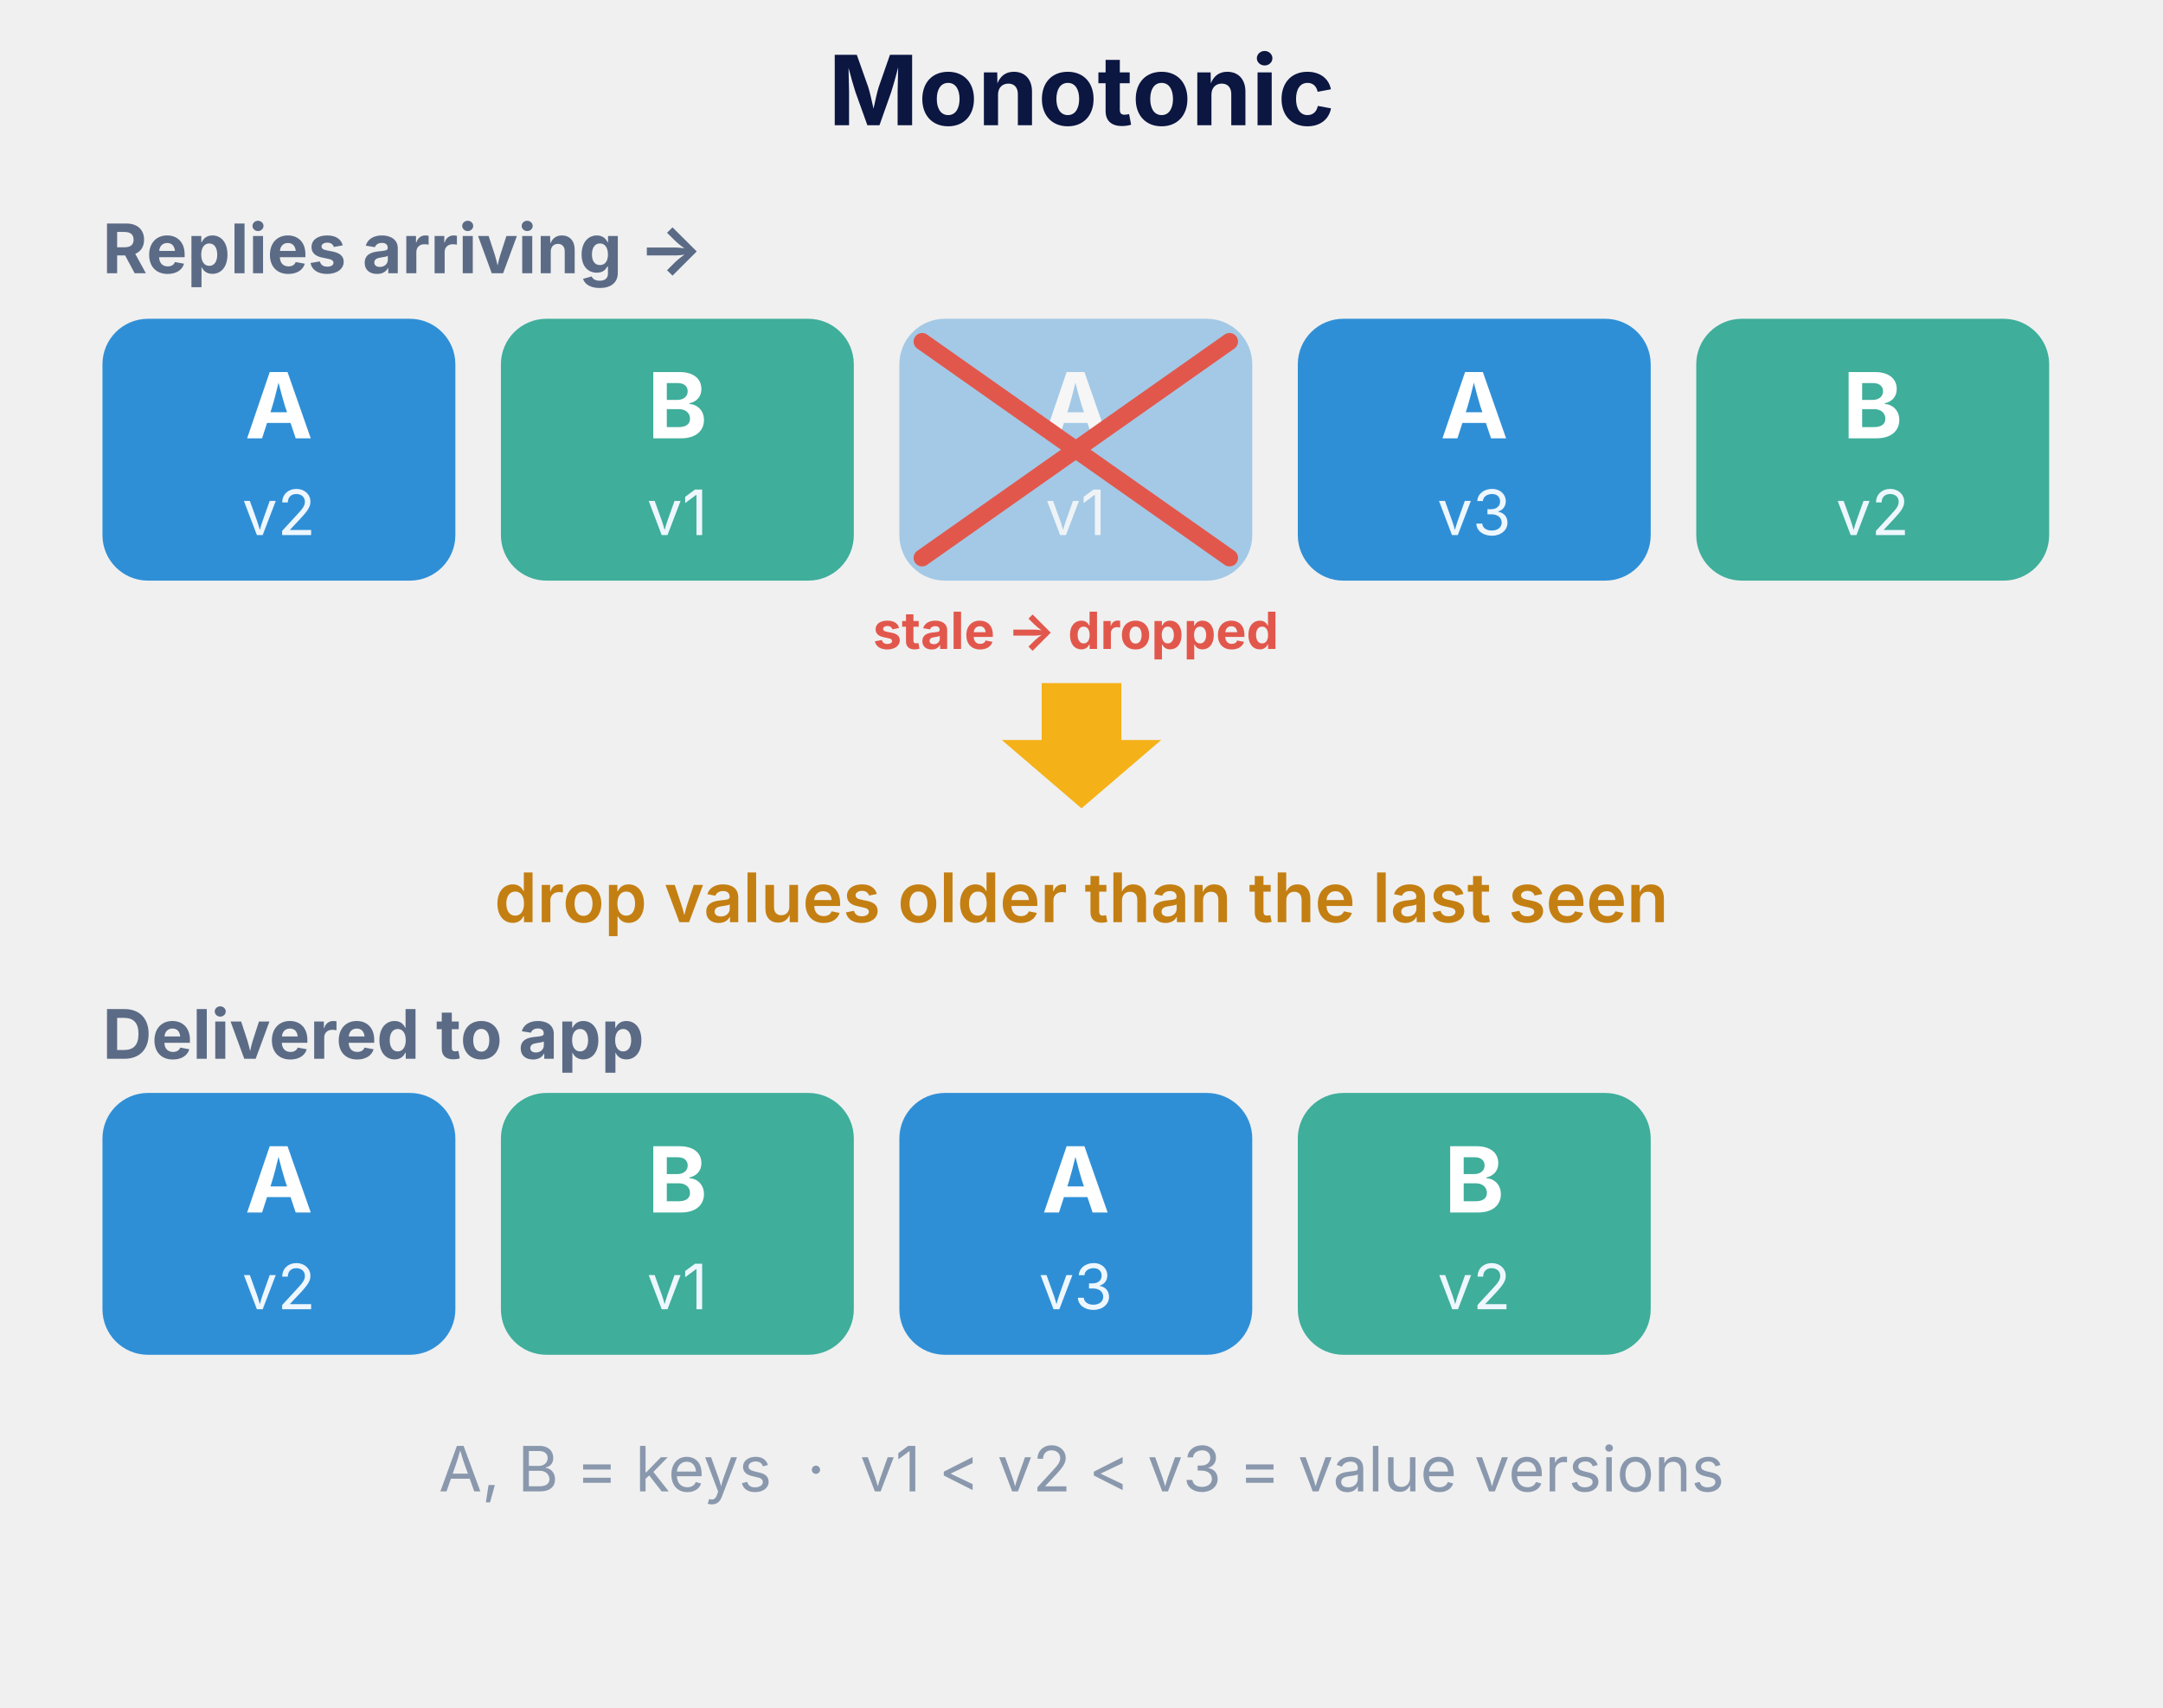
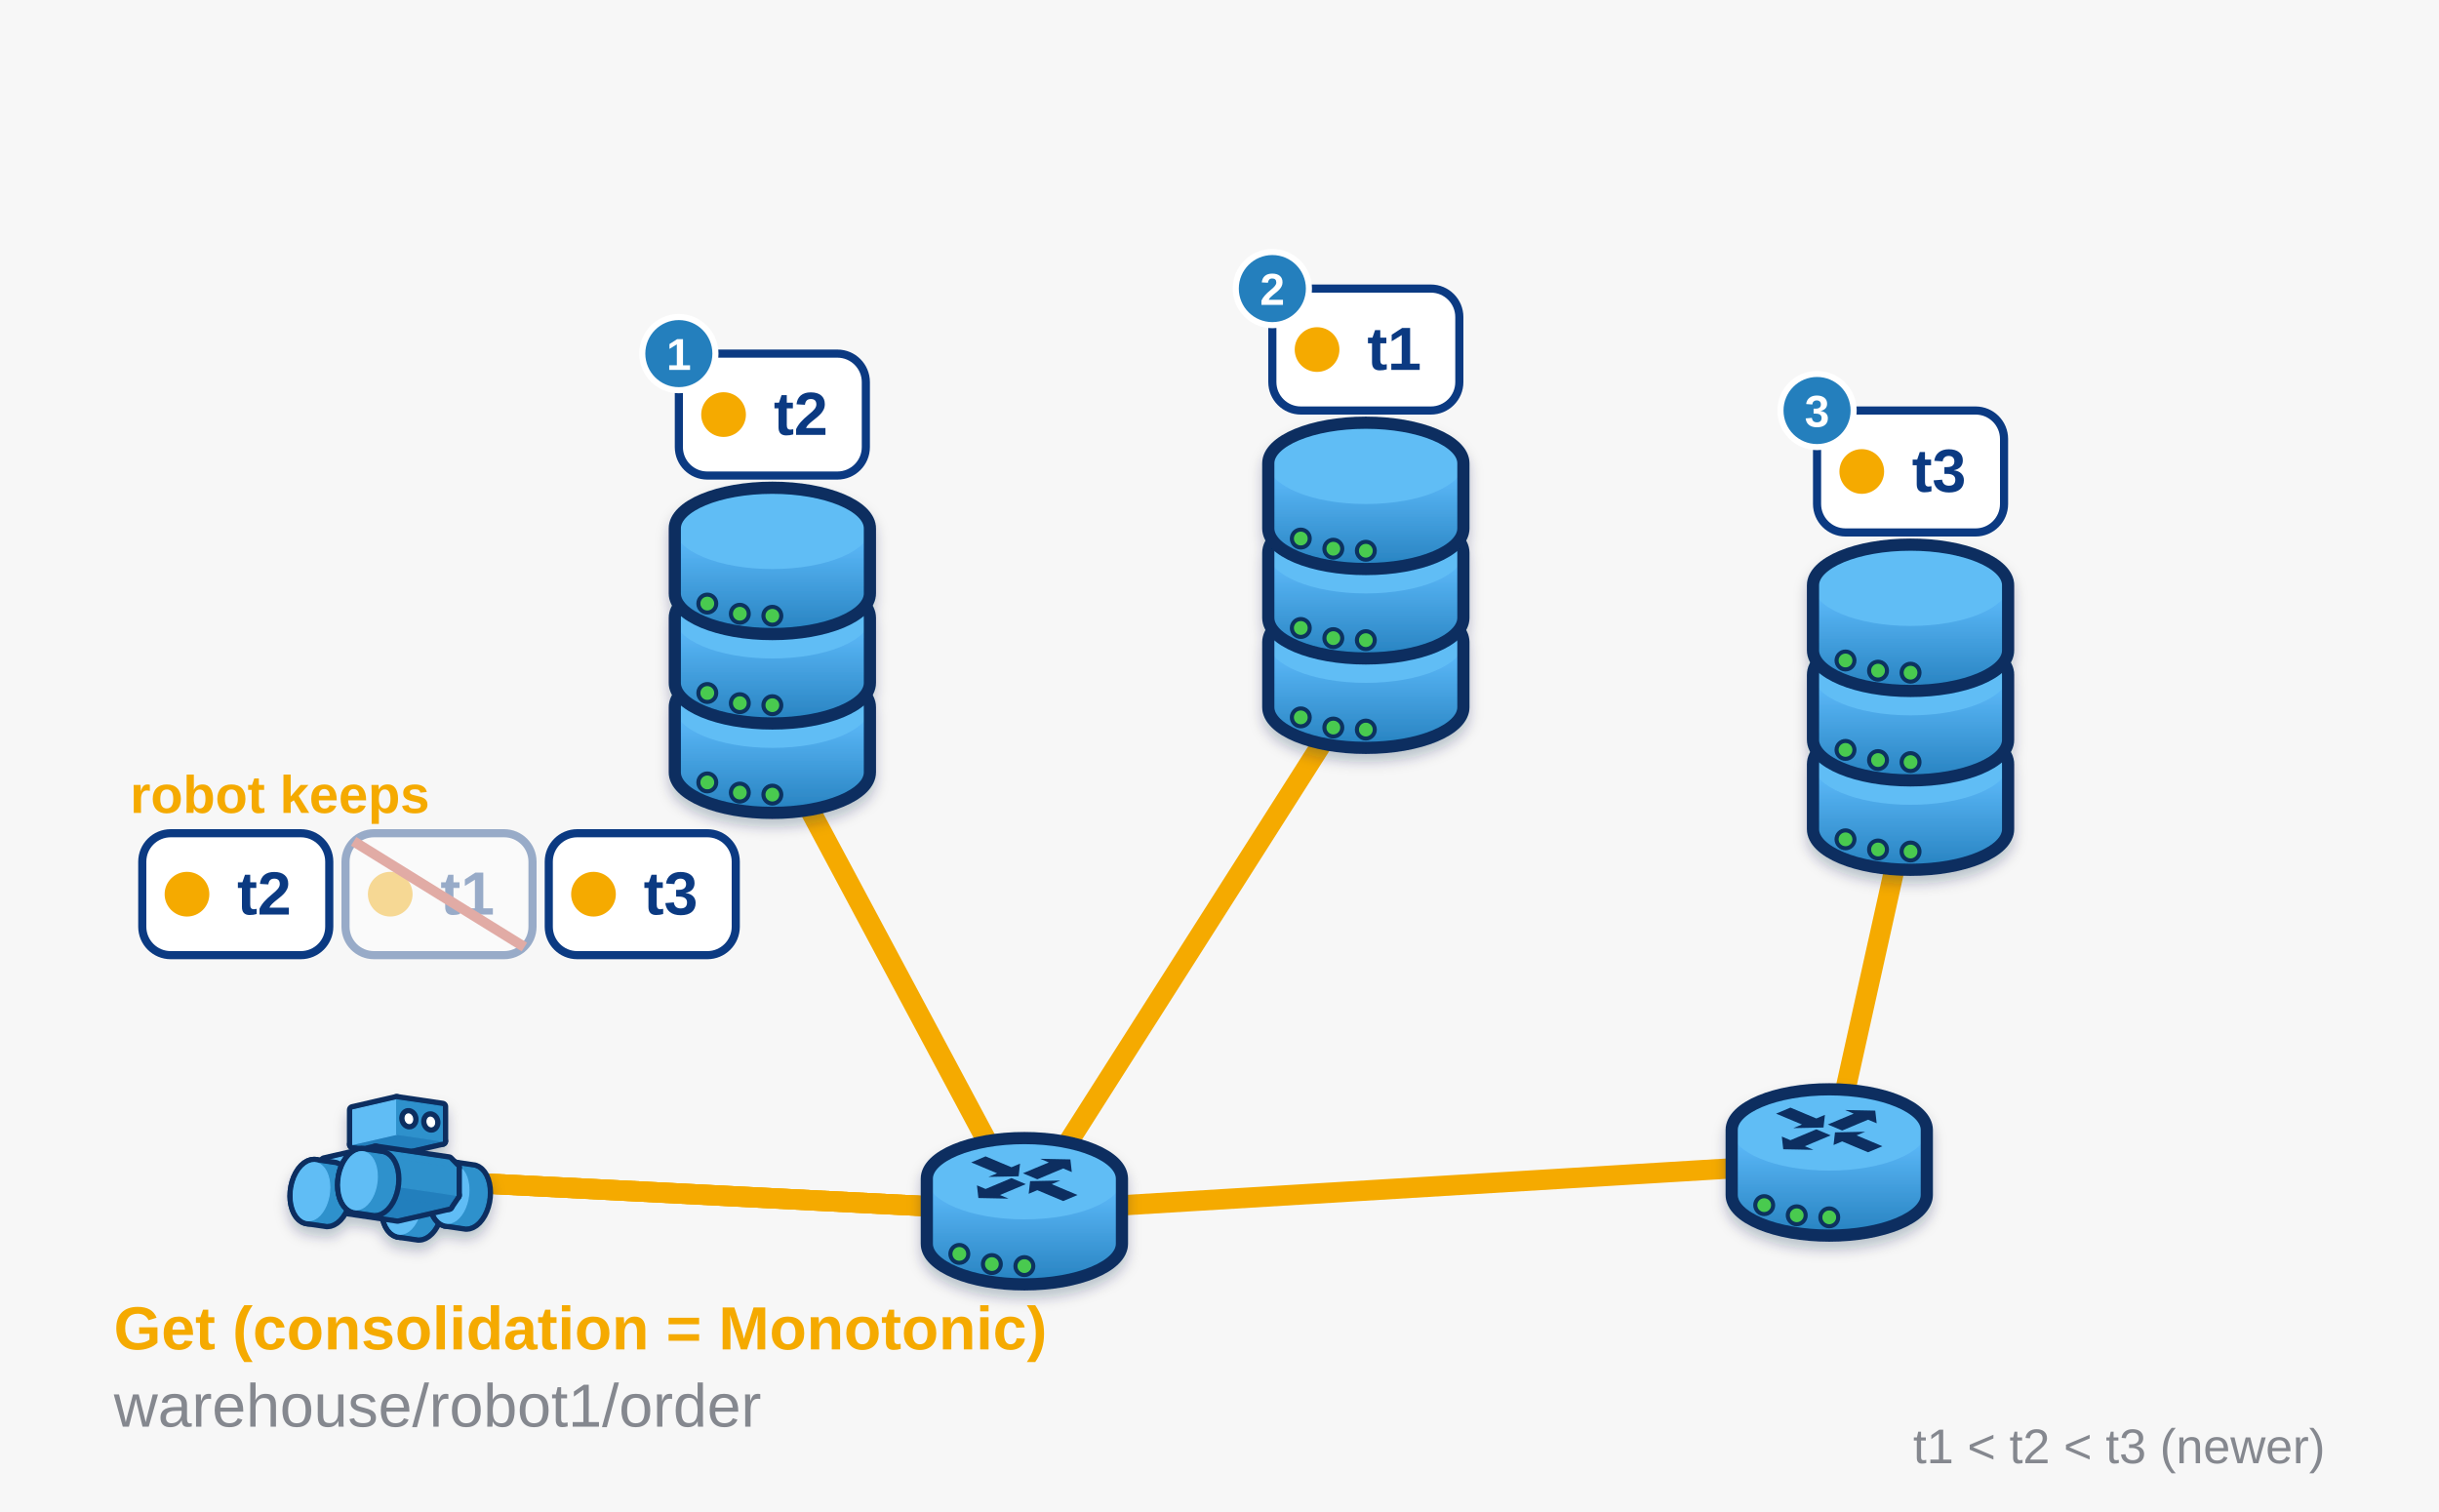
- <svg xmlns="http://www.w3.org/2000/svg" viewBox="0 0 380 300" role="img" aria-labelledby="cm-t cm-d">
+ <svg xmlns="http://www.w3.org/2000/svg" viewBox="0 0 600 372" role="img" aria-labelledby="title desc">
+   <defs>
+     <linearGradient id="node-fill" x1="0" x2="0" y1="0" y2="1">
+       <stop offset="0" stop-color="#62bfff" />
+       <stop offset="1" stop-color="#247fbd" />
+     </linearGradient>
+     <linearGradient id="storage-fill" x1="0" x2="0" y1="0" y2="1">
+       <stop offset="0" stop-color="#62bfff" />
+       <stop offset="1" stop-color="#247fbd" />
+     </linearGradient>
+     <linearGradient id="robot-fill" x1="0" x2="0" y1="0" y2="1">
+       <stop offset="0" stop-color="#5bbcff" />
+       <stop offset="1" stop-color="#1f78c9" />
+     </linearGradient>
+     <filter id="softShadow" x="-25%" y="-25%" width="150%" height="150%">
+       <feDropShadow dx="0" dy="2" stdDeviation="1.5" flood-color="#0b2547" flood-opacity=".25" />
+     </filter>
+     <g id="computer">
+       <path d="M-24,-8 v16 c0,6 11,11 24,11s24,-5 24,-11V-8" fill="url(#node-fill)" />
+       <ellipse cx="0" cy="-8" rx="24" ry="10" fill="#61bdf5" />
+       <path d="M -24,-8 A 24 10 0 0 1 24,-8 V 8 A 24 10 0 0 1 -24,8 Z" fill="none" stroke="#072f61" stroke-width="3" stroke-linejoin="round" />
+       <circle cx="-16" cy="10.5" r="2.2" fill="#49ca50" stroke="#07315f" stroke-width="1" />
+       <circle cx="-8" cy="13" r="2.2" fill="#49ca50" stroke="#07315f" stroke-width="1" />
+       <circle cx="0" cy="13.5" r="2.2" fill="#49ca50" stroke="#07315f" stroke-width="1" />
+     </g>
+     <g id="node">
+       <use href="#computer" />
+       <g transform="translate(0, -8) scale(1, 0.42)">
+         <polygon points="-16,-2.5 -7,-2.5 -7,-5.5 -2,0 -7,5.5 -7,2.5 -16,2.5" transform="rotate(45)" fill="#072f61" />
+         <polygon points="-16,-2.5 -7,-2.5 -7,-5.5 -2,0 -7,5.5 -7,2.5 -16,2.5" transform="rotate(225)" fill="#072f61" />
+         <polygon points="2,-2.5 11,-2.5 11,-5.5 16,0 11,5.5 11,2.5 2,2.5" transform="rotate(-45)" fill="#072f61" />
+         <polygon points="2,-2.5 11,-2.5 11,-5.5 16,0 11,5.5 11,2.5 2,2.5" transform="rotate(135)" fill="#072f61" />
+       </g>
+     </g>
+     <g id="robot" transform="translate(0, 1) scale(0.18) translate(-400, -300)">
+       <g id="wheel_bl">
+         <g stroke="#072f61" stroke-width="16" stroke-linejoin="round" fill="none">
+           <polygon points="392.63,336.34 392.94,330.12 393.85,323.91 395.35,317.87 397.40,312.13 399.95,306.86 402.93,302.16 406.27,298.17 409.89,294.98 413.71,292.66 417.62,291.27 421.53,290.86 446.51,294.54 450.33,295.10 453.95,296.63 457.29,299.08 460.27,302.40 462.82,306.51 464.87,311.30 466.37,316.65 467.28,322.44 467.59,328.52 467.28,334.74 466.37,340.95 464.87,346.99 462.82,352.73 460.27,358.00 457.29,362.70 453.95,366.69 450.33,369.88 446.51,372.20 442.60,373.59 438.70,374.00 413.71,370.32 409.89,369.76 406.27,368.23 402.93,365.78 399.95,362.46 397.40,358.35 395.35,353.56 393.85,348.21 392.94,342.42" />
+           <polygon points="442.60,324.84 442.30,318.76 441.38,312.97 439.88,307.61 437.83,302.82 435.29,298.72 432.30,295.40 428.96,292.95 425.34,291.42 421.53,290.86 417.62,291.27 413.71,292.66 409.89,294.98 406.27,298.17 402.93,302.16 399.95,306.86 397.40,312.13 395.35,317.87 393.85,323.91 392.94,330.12 392.63,336.34 392.94,342.42 393.85,348.21 395.35,353.56 397.40,358.35 399.95,362.46 402.93,365.78 406.27,368.23 409.89,369.76 413.71,370.32 417.62,369.90 421.53,368.52 425.34,366.20 428.96,363.01 432.30,359.01 435.29,354.32 437.83,349.04 439.88,343.31 441.38,337.27 442.30,331.06" />
+         </g>
+         <g stroke-linejoin="round">
+           <polygon points="392.63,336.34 392.94,330.12 393.85,323.91 395.35,317.87 397.40,312.13 399.95,306.86 402.93,302.16 406.27,298.17 409.89,294.98 413.71,292.66 417.62,291.27 421.53,290.86 446.51,294.54 450.33,295.10 453.95,296.63 457.29,299.08 460.27,302.40 462.82,306.51 464.87,311.30 466.37,316.65 467.28,322.44 467.59,328.52 467.28,334.74 466.37,340.95 464.87,346.99 462.82,352.73 460.27,358.00 457.29,362.70 453.95,366.69 450.33,369.88 446.51,372.20 442.60,373.59 438.70,374.00 413.71,370.32 409.89,369.76 406.27,368.23 402.93,365.78 399.95,362.46 397.40,358.35 395.35,353.56 393.85,348.21 392.94,342.42" fill="#2e91cc" stroke="#2e91cc" stroke-width="1.5" />
+           <polygon points="442.60,324.84 442.30,318.76 441.38,312.97 439.88,307.61 437.83,302.82 435.29,298.72 432.30,295.40 428.96,292.95 425.34,291.42 421.53,290.86 417.62,291.27 413.71,292.66 409.89,294.98 406.27,298.17 402.93,302.16 399.95,306.86 397.40,312.13 395.35,317.87 393.85,323.91 392.94,330.12 392.63,336.34 392.94,342.42 393.85,348.21 395.35,353.56 397.40,358.35 399.95,362.46 402.93,365.78 406.27,368.23 409.89,369.76 413.71,370.32 417.62,369.90 421.53,368.52 425.34,366.20 428.96,363.01 432.30,359.01 435.29,354.32 437.83,349.04 439.88,343.31 441.38,337.27 442.30,331.06" fill="#61bdf5" stroke="#61bdf5" stroke-width="1.5" />
+         </g>
+       </g>
+       <g id="wheel_fl">
+         <g stroke="#072f61" stroke-width="16" stroke-linejoin="round" fill="none">
+           <polygon points="457.60,321.38 457.90,315.16 458.82,308.95 460.32,302.91 462.37,297.18 464.92,291.90 467.90,287.20 471.24,283.21 474.86,280.02 478.68,277.70 482.58,276.31 486.49,275.90 511.48,279.58 515.29,280.14 518.92,281.67 522.26,284.12 525.24,287.44 527.79,291.55 529.84,296.34 531.34,301.69 532.25,307.48 532.56,313.56 532.25,319.78 531.34,325.99 529.84,332.03 527.79,337.77 525.24,343.04 522.26,347.74 518.92,351.73 515.29,354.93 511.48,357.24 507.57,358.63 503.66,359.04 478.68,355.36 474.86,354.80 471.24,353.27 467.90,350.82 464.92,347.50 462.37,343.39 460.32,338.60 458.82,333.25 457.90,327.46" />
+           <polygon points="507.57,309.88 507.26,303.80 506.35,298.01 504.85,292.65 502.80,287.87 500.25,283.76 497.27,280.44 493.93,277.99 490.31,276.46 486.49,275.90 482.58,276.31 478.68,277.70 474.86,280.02 471.24,283.21 467.90,287.20 464.92,291.90 462.37,297.18 460.32,302.91 458.82,308.95 457.90,315.16 457.60,321.38 457.90,327.46 458.82,333.25 460.32,338.60 462.37,343.39 464.92,347.50 467.90,350.82 471.24,353.27 474.86,354.80 478.68,355.36 482.58,354.95 486.49,353.56 490.31,351.24 493.93,348.05 497.27,344.05 500.25,339.36 502.80,334.08 504.85,328.35 506.35,322.31 507.26,316.10" />
+         </g>
+         <g stroke-linejoin="round">
+           <polygon points="457.60,321.38 457.90,315.16 458.82,308.95 460.32,302.91 462.37,297.18 464.92,291.90 467.90,287.20 471.24,283.21 474.86,280.02 478.68,277.70 482.58,276.31 486.49,275.90 511.48,279.58 515.29,280.14 518.92,281.67 522.26,284.12 525.24,287.44 527.79,291.55 529.84,296.34 531.34,301.69 532.25,307.48 532.56,313.56 532.25,319.78 531.34,325.99 529.84,332.03 527.79,337.77 525.24,343.04 522.26,347.74 518.92,351.73 515.29,354.93 511.48,357.24 507.57,358.63 503.66,359.04 478.68,355.36 474.86,354.80 471.24,353.27 467.90,350.82 464.92,347.50 462.37,343.39 460.32,338.60 458.82,333.25 457.90,327.46" fill="#2e91cc" stroke="#2e91cc" stroke-width="1.5" />
+           <polygon points="507.57,309.88 507.26,303.80 506.35,298.01 504.85,292.65 502.80,287.87 500.25,283.76 497.27,280.44 493.93,277.99 490.31,276.46 486.49,275.90 482.58,276.31 478.68,277.70 474.86,280.02 471.24,283.21 467.90,287.20 464.92,291.90 462.37,297.18 460.32,302.91 458.82,308.95 457.90,315.16 457.60,321.38 457.90,327.46 458.82,333.25 460.32,338.60 462.37,343.39 464.92,347.50 467.90,350.82 471.24,353.27 474.86,354.80 478.68,355.36 482.58,354.95 486.49,353.56 490.31,351.24 493.93,348.05 497.27,344.05 500.25,339.36 502.80,334.08 504.85,328.35 506.35,322.31 507.26,316.10" fill="#61bdf5" stroke="#61bdf5" stroke-width="1.5" />
+         </g>
+       </g>
+       <g id="head">
+         <g stroke="#072f61" stroke-width="16" stroke-linejoin="round" fill="none">
+           <polygon points="348.78,247.58 411.24,256.78 471.22,242.98 408.75,233.77" />
+           <polygon points="348.78,247.58 408.75,233.77 408.75,186.59 348.78,200.40" />
+           <polygon points="408.75,233.77 471.22,242.98 471.22,195.80 408.75,186.59" />
+         </g>
+         <g stroke-linejoin="round">
+           <polygon points="348.78,247.58 411.24,256.78 471.22,242.98 408.75,233.77" fill="#247fbd" stroke="#247fbd" stroke-width="1.5" />
+           <polygon points="348.78,247.58 408.75,233.77 408.75,186.59 348.78,200.40" fill="#61bdf5" stroke="#61bdf5" stroke-width="1.5" />
+           <polygon points="408.75,233.77 471.22,242.98 471.22,195.80 408.75,186.59" fill="#2e91cc" stroke="#2e91cc" stroke-width="1.5" />
+         </g>
+       </g>
+       <g id="eyes">
+         <g stroke="#072f61" stroke-width="16" stroke-linejoin="round" fill="none">
+           <polygon points="450.23,216.11 450.48,214.10 451.23,212.37 452.39,211.08 453.85,210.36 455.47,210.27 457.09,210.84 458.56,211.99 459.72,213.62 460.46,215.57 460.72,217.65 460.46,219.66 459.72,221.39 458.56,222.68 457.09,223.40 455.47,223.48 453.85,222.92 452.39,221.77 451.23,220.14 450.48,218.18" />
+           <polygon points="420.24,211.69 420.50,209.68 421.24,207.95 422.40,206.66 423.87,205.94 425.49,205.85 427.11,206.42 428.57,207.57 429.73,209.20 430.48,211.15 430.73,213.23 430.48,215.24 429.73,216.97 428.57,218.26 427.11,218.98 425.49,219.06 423.87,218.50 422.40,217.35 421.24,215.72 420.50,213.77" />
+         </g>
+         <g stroke-linejoin="round">
+           <polygon points="450.23,216.11 450.48,214.10 451.23,212.37 452.39,211.08 453.85,210.36 455.47,210.27 457.09,210.84 458.56,211.99 459.72,213.62 460.46,215.57 460.72,217.65 460.46,219.66 459.72,221.39 458.56,222.68 457.09,223.40 455.47,223.48 453.85,222.92 452.39,221.77 451.23,220.14 450.48,218.18" fill="white" stroke="white" stroke-width="1.5" />
+           <polygon points="420.24,211.69 420.50,209.68 421.24,207.95 422.40,206.66 423.87,205.94 425.49,205.85 427.11,206.42 428.57,207.57 429.73,209.20 430.48,211.15 430.73,213.23 430.48,215.24 429.73,216.97 428.57,218.26 427.11,218.98 425.49,219.06 423.87,218.50 422.40,217.35 421.24,215.72 420.50,213.77" fill="white" stroke="white" stroke-width="1.5" />
+         </g>
+       </g>
+       <g id="body">
+         <g stroke="#072f61" stroke-width="16" stroke-linejoin="round" fill="none">
+           <polygon points="310.04,333.29 410.00,348.02 479.96,331.91 380.01,317.18" />
+           <polygon points="390.00,264.56 489.96,279.29 479.96,269.01 380.01,254.28" />
+           <polygon points="380.01,317.18 479.96,331.91 489.96,317.03 390.00,302.30" />
+           <polygon points="390.00,302.30 489.96,317.03 489.96,279.29 390.00,264.56" />
+           <polygon points="310.04,333.29 380.01,317.18 390.00,302.30 390.00,264.56 380.01,254.28 310.04,270.39" />
+         </g>
+         <g stroke-linejoin="round">
+           <polygon points="310.04,333.29 410.00,348.02 479.96,331.91 380.01,317.18" fill="#247fbd" stroke="#247fbd" stroke-width="1.5" />
+           <polygon points="390.00,264.56 489.96,279.29 479.96,269.01 380.01,254.28" fill="#2e91cc" stroke="#2e91cc" stroke-width="1.5" />
+           <polygon points="380.01,317.18 479.96,331.91 489.96,317.03 390.00,302.30" fill="#247fbd" stroke="#247fbd" stroke-width="1.5" />
+           <polygon points="390.00,302.30 489.96,317.03 489.96,279.29 390.00,264.56" fill="#2e91cc" stroke="#2e91cc" stroke-width="1.5" />
+           <polygon points="310.04,333.29 380.01,317.18 390.00,302.30 390.00,264.56 380.01,254.28 310.04,270.39" fill="#61bdf5" stroke="#61bdf5" stroke-width="1.5" />
+         </g>
+       </g>
+       <g id="wheel_br">
+         <g stroke="#072f61" stroke-width="16" stroke-linejoin="round" fill="none">
+           <polygon points="267.44,317.89 267.75,311.67 268.66,305.46 270.16,299.42 272.21,293.69 274.76,288.41 277.74,283.72 281.08,279.72 284.71,276.53 288.52,274.21 292.43,272.83 296.34,272.41 321.32,276.09 325.14,276.65 328.76,278.18 332.10,280.63 335.08,283.95 337.63,288.06 339.68,292.85 341.18,298.20 342.10,303.99 342.40,310.07 342.10,316.29 341.18,322.50 339.68,328.55 337.63,334.28 335.08,339.55 332.10,344.25 328.76,348.24 325.14,351.44 321.32,353.75 317.42,355.14 313.51,355.55 288.52,351.87 284.71,351.31 281.08,349.78 277.74,347.33 274.76,344.01 272.21,339.90 270.16,335.12 268.66,329.76 267.75,323.97" />
+           <polygon points="317.42,306.39 317.11,300.31 316.19,294.52 314.69,289.17 312.64,284.38 310.10,280.27 307.11,276.95 303.77,274.50 300.15,272.97 296.34,272.41 292.43,272.83 288.52,274.21 284.71,276.53 281.08,279.72 277.74,283.72 274.76,288.41 272.21,293.69 270.16,299.42 268.66,305.46 267.75,311.67 267.44,317.89 267.75,323.97 268.66,329.76 270.16,335.12 272.21,339.90 274.76,344.01 277.74,347.33 281.08,349.78 284.71,351.31 288.52,351.87 292.43,351.46 296.34,350.07 300.15,347.75 303.77,344.56 307.11,340.57 310.10,335.87 312.64,330.60 314.69,324.86 316.19,318.82 317.11,312.61" />
+         </g>
+         <g stroke-linejoin="round">
+           <polygon points="267.44,317.89 267.75,311.67 268.66,305.46 270.16,299.42 272.21,293.69 274.76,288.41 277.74,283.72 281.08,279.72 284.71,276.53 288.52,274.21 292.43,272.83 296.34,272.41 321.32,276.09 325.14,276.65 328.76,278.18 332.10,280.63 335.08,283.95 337.63,288.06 339.68,292.85 341.18,298.20 342.10,303.99 342.40,310.07 342.10,316.29 341.18,322.50 339.68,328.55 337.63,334.28 335.08,339.55 332.10,344.25 328.76,348.24 325.14,351.44 321.32,353.75 317.42,355.14 313.51,355.55 288.52,351.87 284.71,351.31 281.08,349.78 277.74,347.33 274.76,344.01 272.21,339.90 270.16,335.12 268.66,329.76 267.75,323.97" fill="#2e91cc" stroke="#2e91cc" stroke-width="1.5" />
+           <polygon points="317.42,306.39 317.11,300.31 316.19,294.52 314.69,289.17 312.64,284.38 310.10,280.27 307.11,276.95 303.77,274.50 300.15,272.97 296.34,272.41 292.43,272.83 288.52,274.21 284.71,276.53 281.08,279.72 277.74,283.72 274.76,288.41 272.21,293.69 270.16,299.42 268.66,305.46 267.75,311.67 267.44,317.89 267.75,323.97 268.66,329.76 270.16,335.12 272.21,339.90 274.76,344.01 277.74,347.33 281.08,349.78 284.71,351.31 288.52,351.87 292.43,351.46 296.34,350.07 300.15,347.75 303.77,344.56 307.11,340.57 310.10,335.87 312.64,330.60 314.69,324.86 316.19,318.82 317.11,312.61" fill="#61bdf5" stroke="#61bdf5" stroke-width="1.5" />
+         </g>
+       </g>
+       <g id="wheel_fr">
+         <g stroke="#072f61" stroke-width="16" stroke-linejoin="round" fill="none">
+           <polygon points="332.41,302.94 332.72,296.71 333.63,290.50 335.13,284.46 337.18,278.73 339.73,273.45 342.71,268.76 346.05,264.76 349.67,261.57 353.49,259.25 357.40,257.87 361.30,257.45 386.29,261.13 390.11,261.69 393.73,263.22 397.07,265.68 400.05,269.00 402.60,273.10 404.65,277.89 406.15,283.24 407.06,289.03 407.37,295.11 407.06,301.33 406.15,307.54 404.65,313.59 402.60,319.32 400.05,324.60 397.07,329.29 393.73,333.28 390.11,336.48 386.29,338.80 382.38,340.18 378.47,340.60 353.49,336.91 349.67,336.35 346.05,334.82 342.71,332.37 339.73,329.05 337.18,324.95 335.13,320.16 333.63,314.80 332.72,309.01" />
+           <polygon points="382.38,291.43 382.08,285.35 381.16,279.56 379.66,274.21 377.61,269.42 375.06,265.31 372.08,261.99 368.74,259.54 365.12,258.01 361.30,257.45 357.40,257.87 353.49,259.25 349.67,261.57 346.05,264.76 342.71,268.76 339.73,273.45 337.18,278.73 335.13,284.46 333.63,290.50 332.72,296.71 332.41,302.94 332.72,309.01 333.63,314.80 335.13,320.16 337.18,324.95 339.73,329.05 342.71,332.37 346.05,334.82 349.67,336.35 353.49,336.91 357.40,336.50 361.30,335.11 365.12,332.79 368.74,329.60 372.08,325.61 375.06,320.91 377.61,315.64 379.66,309.90 381.16,303.86 382.08,297.65" />
+         </g>
+         <g stroke-linejoin="round">
+           <polygon points="332.41,302.94 332.72,296.71 333.63,290.50 335.13,284.46 337.18,278.73 339.73,273.45 342.71,268.76 346.05,264.76 349.67,261.57 353.49,259.25 357.40,257.87 361.30,257.45 386.29,261.13 390.11,261.69 393.73,263.22 397.07,265.68 400.05,269.00 402.60,273.10 404.65,277.89 406.15,283.24 407.06,289.03 407.37,295.11 407.06,301.33 406.15,307.54 404.65,313.59 402.60,319.32 400.05,324.60 397.07,329.29 393.73,333.28 390.11,336.48 386.29,338.80 382.38,340.18 378.47,340.60 353.49,336.91 349.67,336.35 346.05,334.82 342.71,332.37 339.73,329.05 337.18,324.95 335.13,320.16 333.63,314.80 332.72,309.01" fill="#2e91cc" stroke="#2e91cc" stroke-width="1.5" />
+           <polygon points="382.38,291.43 382.08,285.35 381.16,279.56 379.66,274.21 377.61,269.42 375.06,265.31 372.08,261.99 368.74,259.54 365.12,258.01 361.30,257.45 357.40,257.87 353.49,259.25 349.67,261.57 346.05,264.76 342.71,268.76 339.73,273.45 337.18,278.73 335.13,284.46 333.63,290.50 332.72,296.71 332.41,302.94 332.72,309.01 333.63,314.80 335.13,320.16 337.18,324.95 339.73,329.05 342.71,332.37 346.05,334.82 349.67,336.35 353.49,336.91 357.40,336.50 361.30,335.11 365.12,332.79 368.74,329.60 372.08,325.61 375.06,320.91 377.61,315.64 379.66,309.90 381.16,303.86 382.08,297.65" fill="#61bdf5" stroke="#61bdf5" stroke-width="1.5" />
+         </g>
+       </g>
+     </g>
+     <g id="storage">
+       <use href="#computer" y="0" />
+       <use href="#computer" y="-22" />
+       <use href="#computer" y="-44" />
+     </g>
+   </defs>
  <style>
-     .h{font:700 17px Inter,Arial,sans-serif;fill:#0b1641}
-     .lab{font:700 12px Inter,Arial,sans-serif;fill:#5b6b86}
-     .op{font:600 12px Inter,Arial,sans-serif;fill:#c47f12}
-     .leg{font:11px Inter,Arial,sans-serif;fill:#8a98ad}
-     .k{font:700 16px Inter,Arial,sans-serif;fill:#fff}
-     .v{font:11px Inter,Arial,sans-serif;fill:#eef7ff}
-     .drop{font:700 9px Inter,Arial,sans-serif;fill:#e2574c}
-     .x{stroke:#e2574c;stroke-width:3;stroke-linecap:round}
+     .bg { fill: #f7f7f7; }
+     .link { fill: none; stroke: #c7c7c7; stroke-width: 2; stroke-linecap: round; stroke-linejoin: round; }
+     .flow { fill: none; stroke: #f5aa00; stroke-width: 5; stroke-linecap: round; stroke-linejoin: round; }
+     .endpoint { filter: url(#softShadow); }
+     .getLabel, .storageLabel { fill: #f5aa00; font: 700 15px Arial, sans-serif; }
+     .key { fill: #85888f; font: 15px Arial, sans-serif; }
+     .flag { fill: #85888f; font: 13px Arial, sans-serif; }
+     .flag-true { fill: #3a9b4e; font-weight: 700; }
+     .flag-false { fill: #c0392b; font-weight: 700; }
+     .samp { fill: #0b3a82; font: 700 15px Arial, sans-serif; }
+     .order { fill: #fff; font: 700 11px Arial, sans-serif; }
+     .trayLabel { fill: #f5aa00; font: 700 13px Arial, sans-serif; }
+     .legend { fill: #85888f; font: 12px Arial, sans-serif; }
+     .count { fill: #c47f12; font: 700 14px Arial, sans-serif; }
  </style>
-   <text class="h" x="190" y="22" text-anchor="middle">Monotonic</text>
-   <text class="lab" x="18" y="48">Replies arriving →</text>
-   <g>
-     <rect x="18" y="56" width="62" height="46" rx="8" fill="#2f8fd6" />
-     <text class="k" x="49" y="77" text-anchor="middle">A</text>
-     <text class="v" x="49" y="94" text-anchor="middle">v2</text>
+   <rect class="bg" width="600" height="372" />
+   <g id="base-links">
+     <path class="link" d="M96 290 L252 298 M252 298 L450 286 M252 298 L190 182 M252 298 L336 166 M450 286 L470 196" />
  </g>
-   <g>
-     <rect x="88" y="56" width="62" height="46" rx="8" fill="#3fae9b" />
-     <text class="k" x="119" y="77" text-anchor="middle">B</text>
-     <text class="v" x="119" y="94" text-anchor="middle">v1</text>
+   <path class="flow" d="M96 290 L252 298 L190 182" />
+   <path class="flow" d="M96 290 L252 298 L336 166" />
+   <path class="flow" d="M96 290 L252 298 L450 286 L470 196" />
+   <g id="routers" class="endpoint">
+     <use href="#node" x="252" y="298" />
+     <use href="#node" x="450" y="286" />
  </g>
-   <g opacity=".4">
-     <rect x="158" y="56" width="62" height="46" rx="8" fill="#2f8fd6" />
-     <text class="k" x="189" y="77" text-anchor="middle">A</text>
-     <text class="v" x="189" y="94" text-anchor="middle">v1</text>
+   <g id="endpoints" class="endpoint">
+     <use href="#robot" x="96" y="290" />
+     <use href="#storage" x="190" y="182" />
+     <use href="#storage" x="336" y="166" />
+     <use href="#storage" x="470" y="196" />
  </g>
-   <line class="x" x1="162" y1="60" x2="216" y2="98" />
-   <line class="x" x1="216" y1="60" x2="162" y2="98" />
-   <text class="drop" x="189" y="114" text-anchor="middle">stale → dropped</text>
-   <g>
-     <rect x="228" y="56" width="62" height="46" rx="8" fill="#2f8fd6" />
-     <text class="k" x="259" y="77" text-anchor="middle">A</text>
-     <text class="v" x="259" y="94" text-anchor="middle">v3</text>
+   <g id="labels">
+     <text class="getLabel" x="28" y="332">Get (consolidation = Monotonic)</text>
+     <text class="key" x="28" y="351">warehouse/robot1/order</text>
+     <g transform="translate(190 102)">
+       <rect x="-23" y="-15" width="46" height="30" rx="7" fill="#ffffff" stroke="#0b3a82" stroke-width="2" />
+       <circle cx="-12" cy="0" r="5.5" fill="#f5aa00" />
+       <text x="7" y="5" text-anchor="middle" class="samp">t2</text>
+       <circle cx="-23" cy="-15" r="9" fill="#247fbd" stroke="#fff" stroke-width="1.5" />
+       <text x="-23" y="-11" text-anchor="middle" class="order">1</text>
+     </g>
+     <g transform="translate(336 86)">
+       <rect x="-23" y="-15" width="46" height="30" rx="7" fill="#ffffff" stroke="#0b3a82" stroke-width="2" />
+       <circle cx="-12" cy="0" r="5.5" fill="#f5aa00" />
+       <text x="7" y="5" text-anchor="middle" class="samp">t1</text>
+       <circle cx="-23" cy="-15" r="9" fill="#247fbd" stroke="#fff" stroke-width="1.5" />
+       <text x="-23" y="-11" text-anchor="middle" class="order">2</text>
+     </g>
+     <g transform="translate(470 116)">
+       <rect x="-23" y="-15" width="46" height="30" rx="7" fill="#ffffff" stroke="#0b3a82" stroke-width="2" />
+       <circle cx="-12" cy="0" r="5.5" fill="#f5aa00" />
+       <text x="7" y="5" text-anchor="middle" class="samp">t3</text>
+       <circle cx="-23" cy="-15" r="9" fill="#247fbd" stroke="#fff" stroke-width="1.5" />
+       <text x="-23" y="-11" text-anchor="middle" class="order">3</text>
+     </g>
+     <text class="trayLabel" x="32" y="200">robot keeps</text>
+     <g transform="translate(58 220)">
+       <rect x="-23" y="-15" width="46" height="30" rx="7" fill="#ffffff" stroke="#0b3a82" stroke-width="2" />
+       <circle cx="-12" cy="0" r="5.5" fill="#f5aa00" />
+       <text x="7" y="5" text-anchor="middle" class="samp">t2</text>
+     </g>
+     <g transform="translate(108 220)" opacity="0.4">
+       <rect x="-23" y="-15" width="46" height="30" rx="7" fill="#ffffff" stroke="#0b3a82" stroke-width="2" />
+       <circle cx="-12" cy="0" r="5.5" fill="#f5aa00" />
+       <text x="7" y="5" text-anchor="middle" class="samp">t1</text>
+       <line x1="-21" y1="-13" x2="21" y2="13" stroke="#c0392b" stroke-width="2.5" />
+     </g>
+     <g transform="translate(158 220)">
+       <rect x="-23" y="-15" width="46" height="30" rx="7" fill="#ffffff" stroke="#0b3a82" stroke-width="2" />
+       <circle cx="-12" cy="0" r="5.5" fill="#f5aa00" />
+       <text x="7" y="5" text-anchor="middle" class="samp">t3</text>
+     </g>
+     <text class="legend" text-anchor="end" x="572" y="360">t1 &lt; t2 &lt; t3  (newer)</text>
  </g>
-   <g>
-     <rect x="298" y="56" width="62" height="46" rx="8" fill="#3fae9b" />
-     <text class="k" x="329" y="77" text-anchor="middle">B</text>
-     <text class="v" x="329" y="94" text-anchor="middle">v2</text>
-   </g>
-   <path d="M183 120 L183 130 L176 130 L190 142 L204 130 L197 130 L197 120 Z" fill="#f5aa00" opacity=".9" />
-   <text class="op" x="190" y="162" text-anchor="middle">drop values older than the last seen</text>
-   <text class="lab" x="18" y="186">Delivered to app</text>
-   <g>
-     <rect x="18" y="192" width="62" height="46" rx="8" fill="#2f8fd6" />
-     <text class="k" x="49" y="213" text-anchor="middle">A</text>
-     <text class="v" x="49" y="230" text-anchor="middle">v2</text>
-   </g>
-   <g>
-     <rect x="88" y="192" width="62" height="46" rx="8" fill="#3fae9b" />
-     <text class="k" x="119" y="213" text-anchor="middle">B</text>
-     <text class="v" x="119" y="230" text-anchor="middle">v1</text>
-   </g>
-   <g>
-     <rect x="158" y="192" width="62" height="46" rx="8" fill="#2f8fd6" />
-     <text class="k" x="189" y="213" text-anchor="middle">A</text>
-     <text class="v" x="189" y="230" text-anchor="middle">v3</text>
-   </g>
-   <g>
-     <rect x="228" y="192" width="62" height="46" rx="8" fill="#3fae9b" />
-     <text class="k" x="259" y="213" text-anchor="middle">B</text>
-     <text class="v" x="259" y="230" text-anchor="middle">v2</text>
-   </g>
-   <text class="leg" x="190" y="262" text-anchor="middle">A, B = keys  ·  v1 &lt; v2 &lt; v3 = value versions</text>
</svg>
